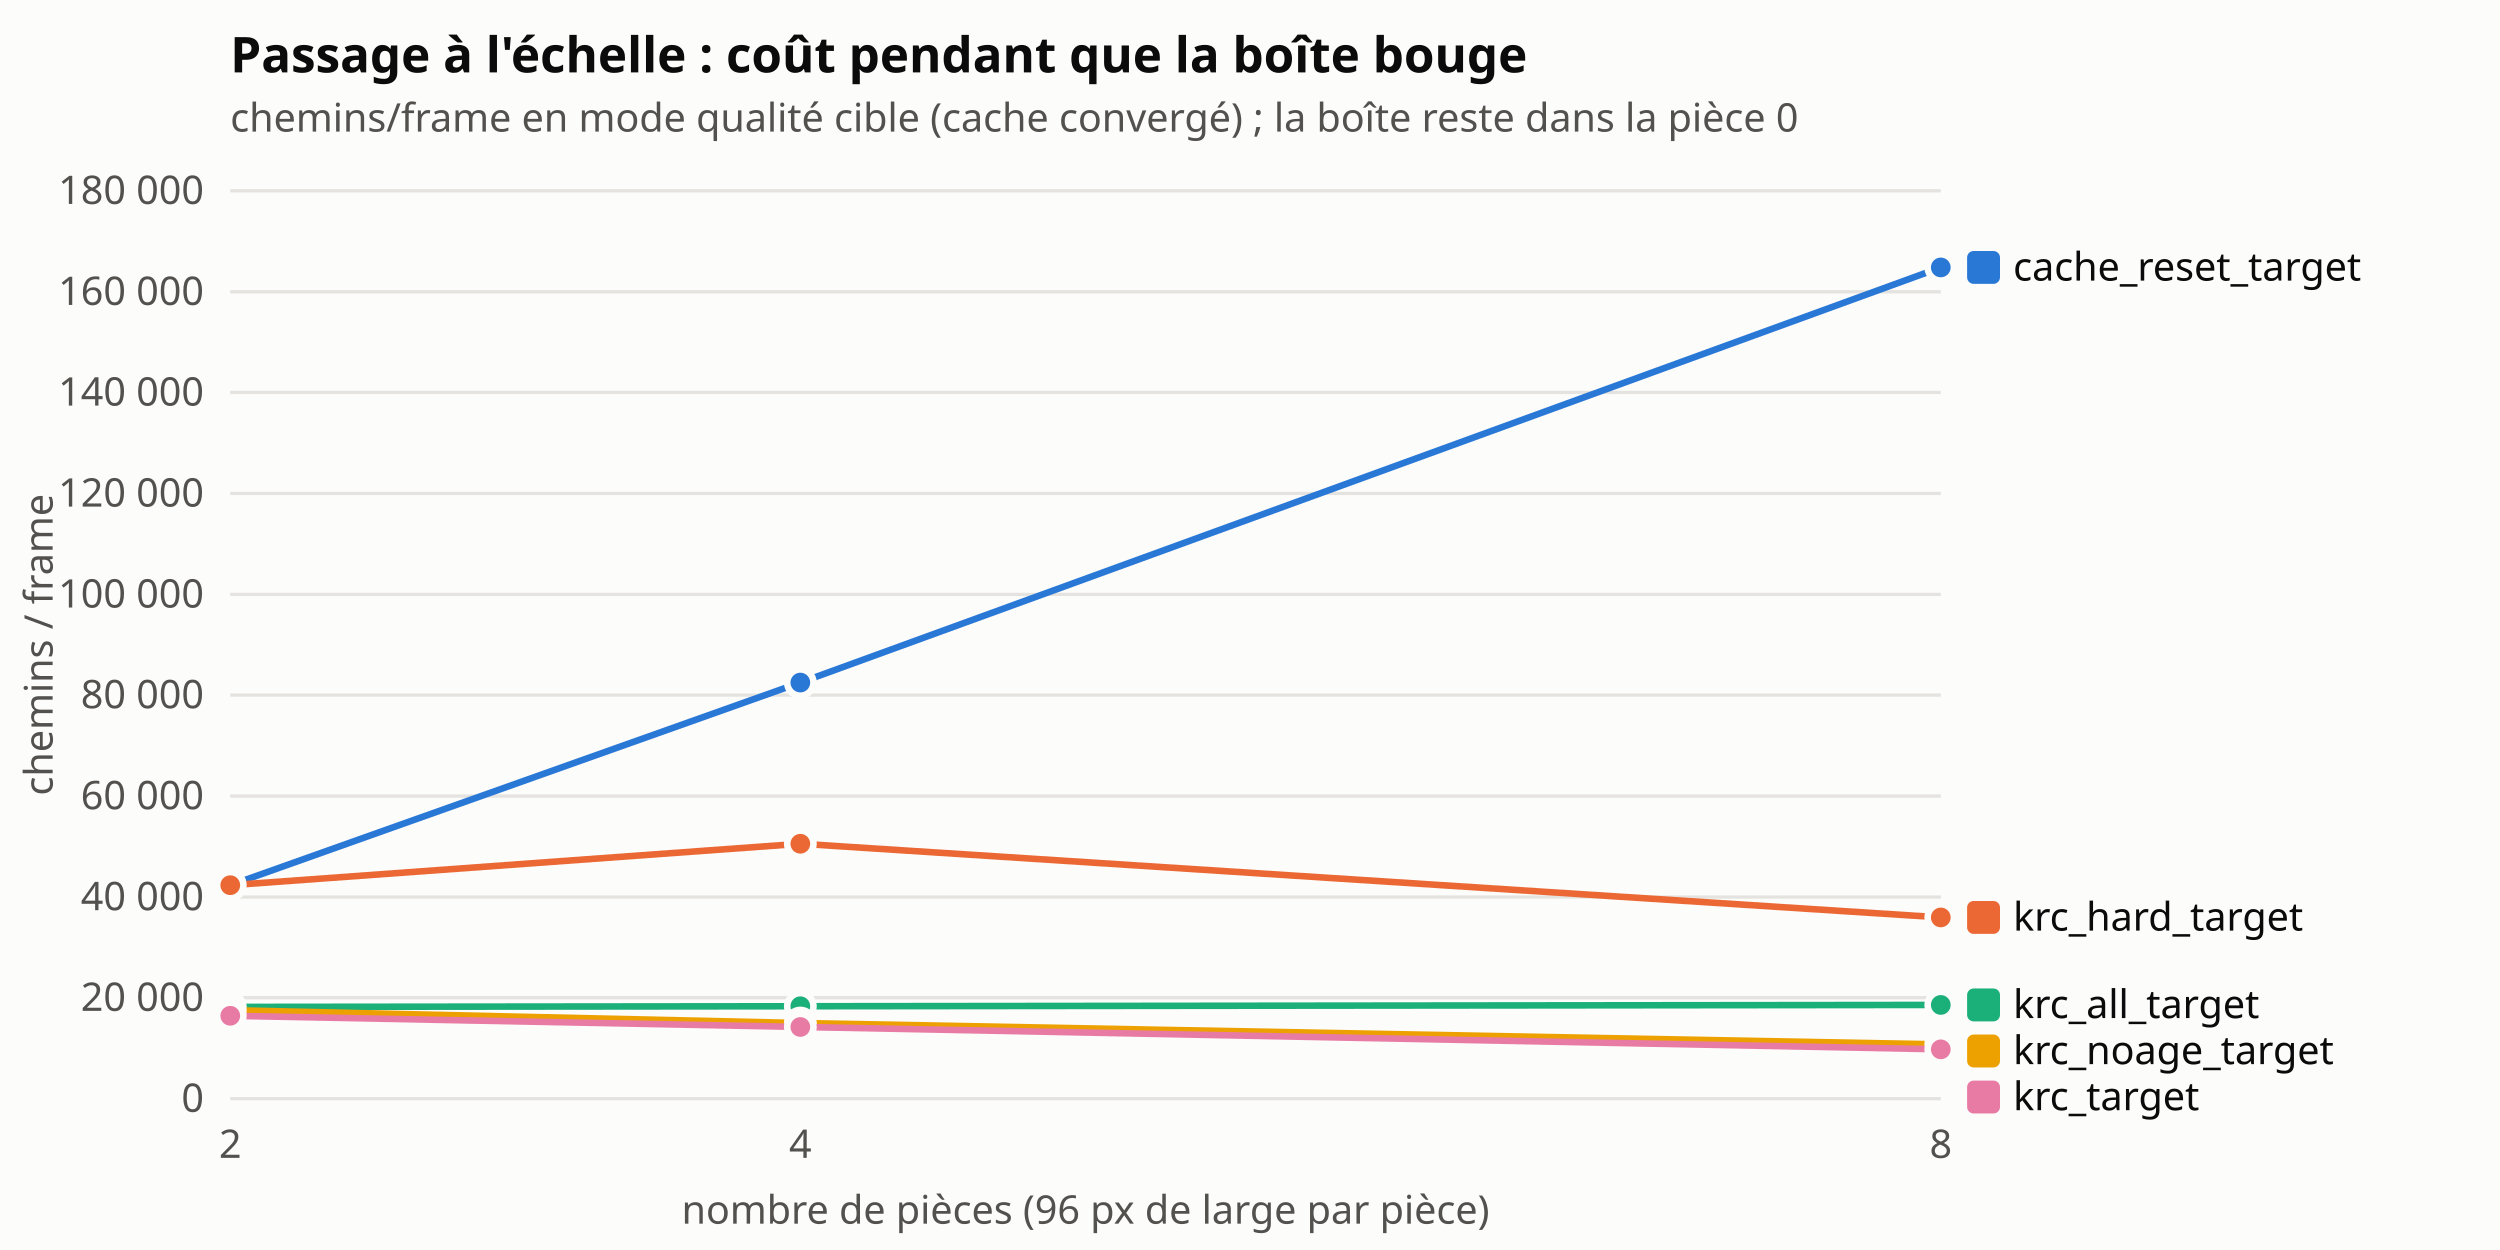
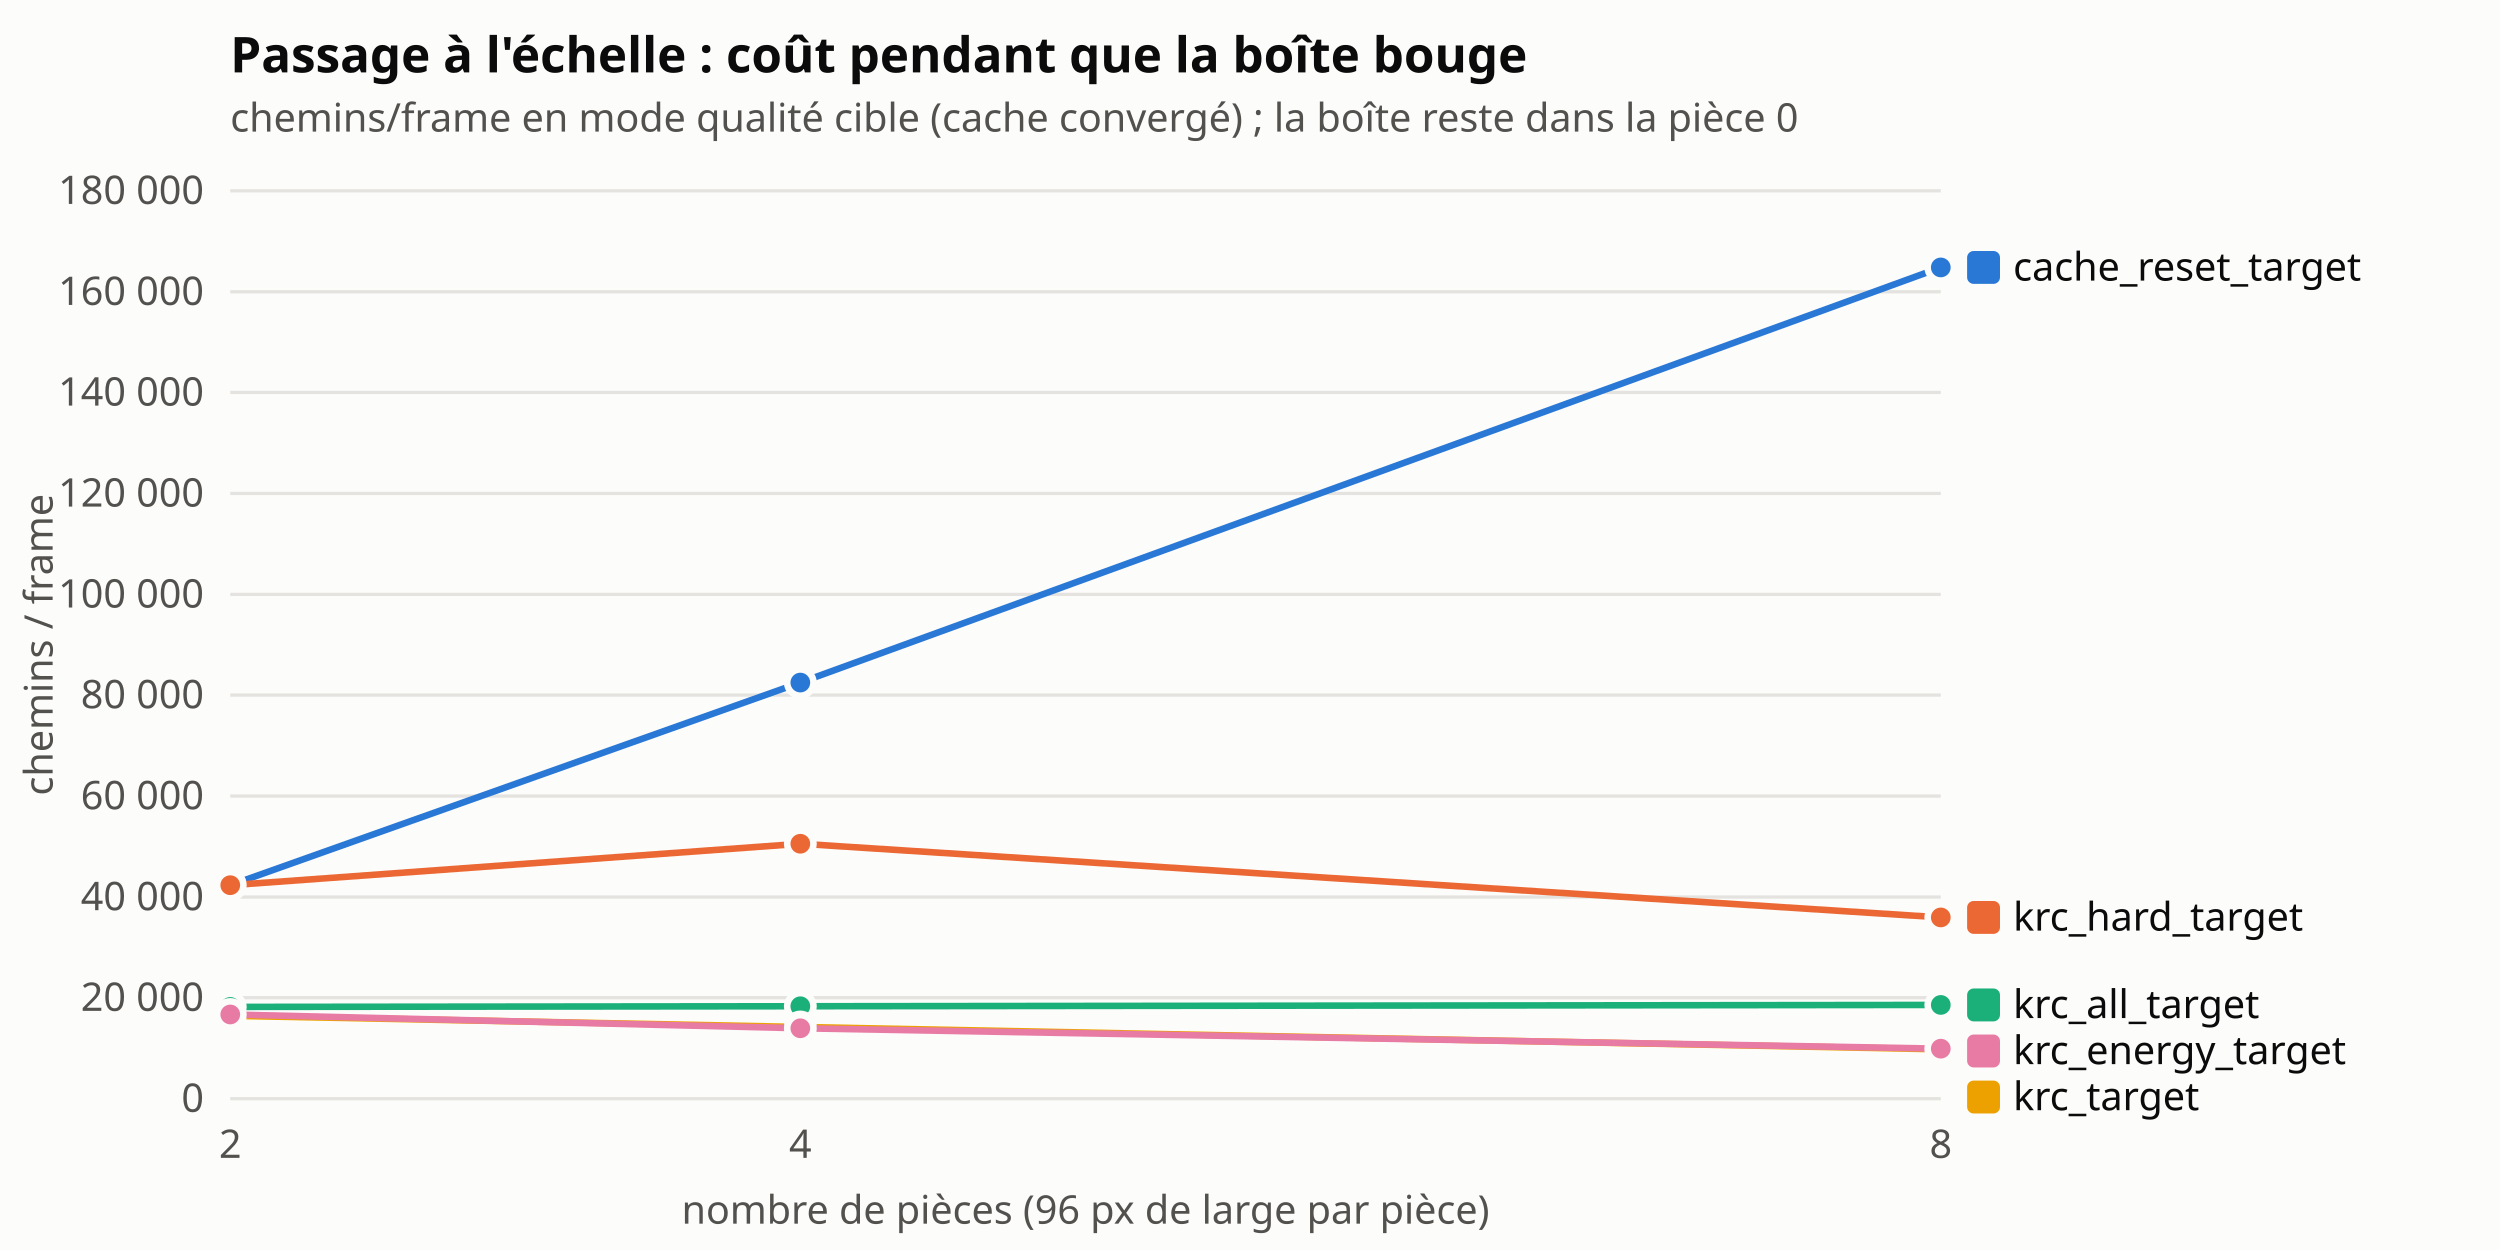
<svg xmlns="http://www.w3.org/2000/svg" viewBox="0 0 760 380" font-family="system-ui, sans-serif" font-size="12">
  <rect width="760" height="380" fill="#fcfcfb" />
  <text x="70" y="22" font-size="15" font-weight="600" fill="#0b0b0b">Passage à l'échelle : coût pendant que la boîte bouge</text>
  <text x="70" y="40" fill="#52514e">chemins/frame en mode qualité cible (cache convergé) ; la boîte reste dans la pièce 0</text>
  <line x1="70" x2="590" y1="334.0" y2="334.0" stroke="#e4e3df" />
  <text x="62" y="338.0" text-anchor="end" fill="#52514e">0</text>
  <line x1="70" x2="590" y1="303.3" y2="303.3" stroke="#e4e3df" />
  <text x="62" y="307.3" text-anchor="end" fill="#52514e">20 000</text>
  <line x1="70" x2="590" y1="272.7" y2="272.7" stroke="#e4e3df" />
  <text x="62" y="276.7" text-anchor="end" fill="#52514e">40 000</text>
  <line x1="70" x2="590" y1="242.0" y2="242.0" stroke="#e4e3df" />
  <text x="62" y="246.0" text-anchor="end" fill="#52514e">60 000</text>
  <line x1="70" x2="590" y1="211.3" y2="211.3" stroke="#e4e3df" />
  <text x="62" y="215.3" text-anchor="end" fill="#52514e">80 000</text>
  <line x1="70" x2="590" y1="180.7" y2="180.7" stroke="#e4e3df" />
  <text x="62" y="184.7" text-anchor="end" fill="#52514e">100 000</text>
  <line x1="70" x2="590" y1="150.0" y2="150.0" stroke="#e4e3df" />
  <text x="62" y="154.0" text-anchor="end" fill="#52514e">120 000</text>
  <line x1="70" x2="590" y1="119.3" y2="119.3" stroke="#e4e3df" />
  <text x="62" y="123.3" text-anchor="end" fill="#52514e">140 000</text>
  <line x1="70" x2="590" y1="88.7" y2="88.7" stroke="#e4e3df" />
  <text x="62" y="92.7" text-anchor="end" fill="#52514e">160 000</text>
  <line x1="70" x2="590" y1="58.0" y2="58.0" stroke="#e4e3df" />
  <text x="62" y="62.0" text-anchor="end" fill="#52514e">180 000</text>
  <text x="70.0" y="352" text-anchor="middle" fill="#52514e">2</text>
  <text x="243.3" y="352" text-anchor="middle" fill="#52514e">4</text>
  <text x="590.0" y="352" text-anchor="middle" fill="#52514e">8</text>
  <text x="330.0" y="372" text-anchor="middle" fill="#52514e">nombre de pièces (96 px de large par pièce)</text>
  <text transform="translate(16 196.0) rotate(-90)" text-anchor="middle" fill="#52514e">chemins / frame</text>
  <polyline points="70.0,269.1 243.3,207.5 590.0,81.3" fill="none" stroke="#2a78d6" stroke-width="2" stroke-linejoin="round" />
  <circle cx="70.0" cy="269.1" r="4" fill="#2a78d6" stroke="#fcfcfb" stroke-width="2" />
  <circle cx="243.3" cy="207.5" r="4" fill="#2a78d6" stroke="#fcfcfb" stroke-width="2" />
  <circle cx="590.0" cy="81.3" r="4" fill="#2a78d6" stroke="#fcfcfb" stroke-width="2" />
  <polyline points="70.0,269.1 243.3,256.5 590.0,278.9" fill="none" stroke="#eb6834" stroke-width="2" stroke-linejoin="round" />
  <circle cx="70.0" cy="269.1" r="4" fill="#eb6834" stroke="#fcfcfb" stroke-width="2" />
  <circle cx="243.3" cy="256.5" r="4" fill="#eb6834" stroke="#fcfcfb" stroke-width="2" />
  <circle cx="590.0" cy="278.9" r="4" fill="#eb6834" stroke="#fcfcfb" stroke-width="2" />
  <polyline points="70.0,306.1 243.3,305.9 590.0,305.5" fill="none" stroke="#1baf7a" stroke-width="2" stroke-linejoin="round" />
  <circle cx="70.0" cy="306.1" r="4" fill="#1baf7a" stroke="#fcfcfb" stroke-width="2" />
  <circle cx="243.3" cy="305.9" r="4" fill="#1baf7a" stroke="#fcfcfb" stroke-width="2" />
  <circle cx="590.0" cy="305.5" r="4" fill="#1baf7a" stroke="#fcfcfb" stroke-width="2" />
-   <polyline points="70.0,307.1 243.3,311.0 590.0,317.5" fill="none" stroke="#eda100" stroke-width="2" stroke-linejoin="round" />
-   <circle cx="70.0" cy="307.1" r="4" fill="#eda100" stroke="#fcfcfb" stroke-width="2" />
-   <circle cx="243.3" cy="311.0" r="4" fill="#eda100" stroke="#fcfcfb" stroke-width="2" />
-   <circle cx="590.0" cy="317.5" r="4" fill="#eda100" stroke="#fcfcfb" stroke-width="2" />
-   <polyline points="70.0,308.8 243.3,312.2 590.0,319.0" fill="none" stroke="#e87ba4" stroke-width="2" stroke-linejoin="round" />
-   <circle cx="70.0" cy="308.8" r="4" fill="#e87ba4" stroke="#fcfcfb" stroke-width="2" />
-   <circle cx="243.3" cy="312.2" r="4" fill="#e87ba4" stroke="#fcfcfb" stroke-width="2" />
-   <circle cx="590.0" cy="319.0" r="4" fill="#e87ba4" stroke="#fcfcfb" stroke-width="2" />
+   <polyline points="70.0,308.8 243.3,312.2 590.0,319.0" fill="none" stroke="#eda100" stroke-width="2" stroke-linejoin="round" />
+   <circle cx="70.0" cy="308.8" r="4" fill="#eda100" stroke="#fcfcfb" stroke-width="2" />
+   <circle cx="243.3" cy="312.2" r="4" fill="#eda100" stroke="#fcfcfb" stroke-width="2" />
+   <circle cx="590.0" cy="319.0" r="4" fill="#eda100" stroke="#fcfcfb" stroke-width="2" />
+   <polyline points="70.0,308.4 243.3,312.6 590.0,318.8" fill="none" stroke="#e87ba4" stroke-width="2" stroke-linejoin="round" />
+   <circle cx="70.0" cy="308.4" r="4" fill="#e87ba4" stroke="#fcfcfb" stroke-width="2" />
+   <circle cx="243.3" cy="312.6" r="4" fill="#e87ba4" stroke="#fcfcfb" stroke-width="2" />
+   <circle cx="590.0" cy="318.8" r="4" fill="#e87ba4" stroke="#fcfcfb" stroke-width="2" />
  <rect x="598" y="76.3" width="10" height="10" rx="2" fill="#2a78d6" />
  <text x="612" y="85.3" fill="#0b0b0b">cache_reset_target</text>
  <rect x="598" y="273.9" width="10" height="10" rx="2" fill="#eb6834" />
  <text x="612" y="282.9" fill="#0b0b0b">krc_hard_target</text>
  <rect x="598" y="300.5" width="10" height="10" rx="2" fill="#1baf7a" />
  <text x="612" y="309.5" fill="#0b0b0b">krc_all_target</text>
-   <rect x="598" y="314.5" width="10" height="10" rx="2" fill="#eda100" />
-   <text x="612" y="323.5" fill="#0b0b0b">krc_noage_target</text>
-   <rect x="598" y="328.5" width="10" height="10" rx="2" fill="#e87ba4" />
+   <rect x="598" y="314.5" width="10" height="10" rx="2" fill="#e87ba4" />
+   <text x="612" y="323.5" fill="#0b0b0b">krc_energy_target</text>
+   <rect x="598" y="328.5" width="10" height="10" rx="2" fill="#eda100" />
  <text x="612" y="337.5" fill="#0b0b0b">krc_target</text>
</svg>
